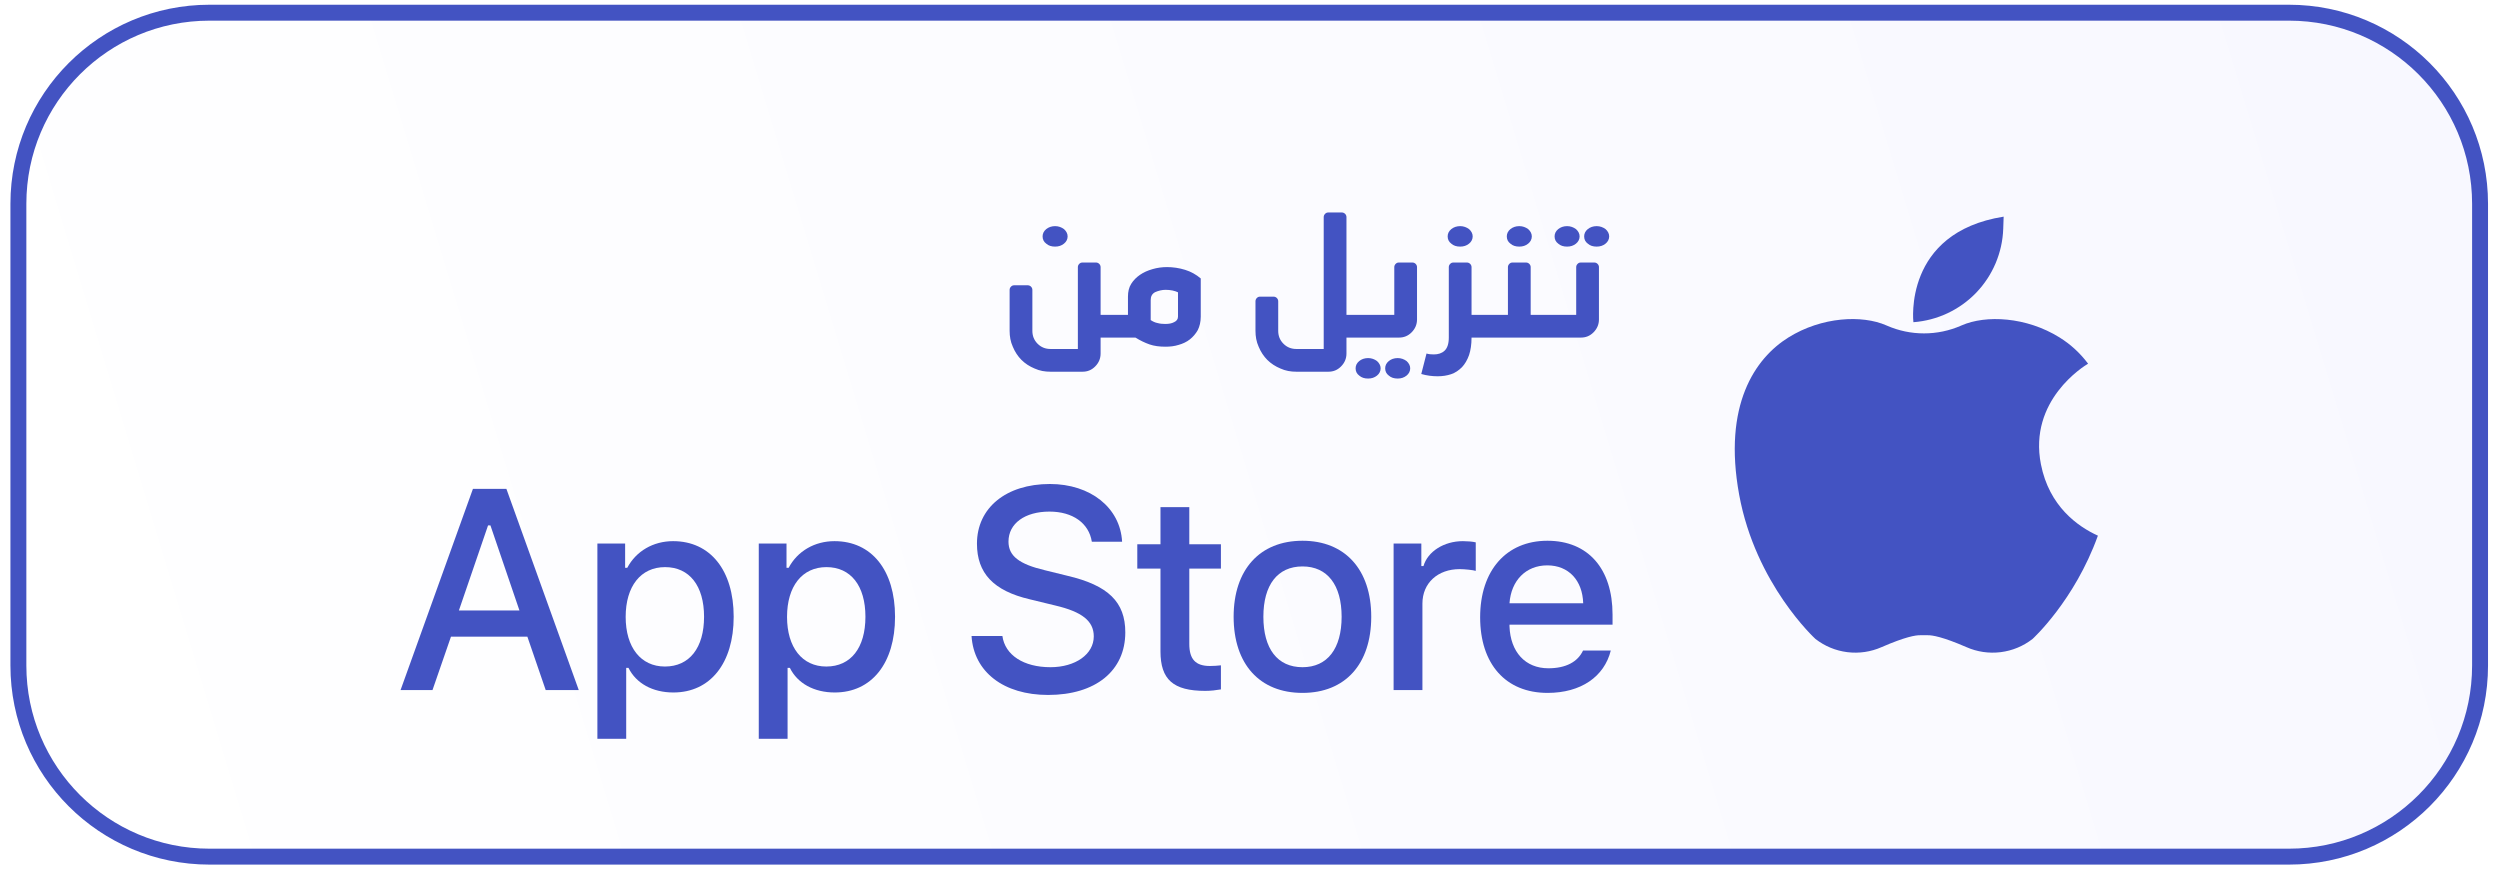
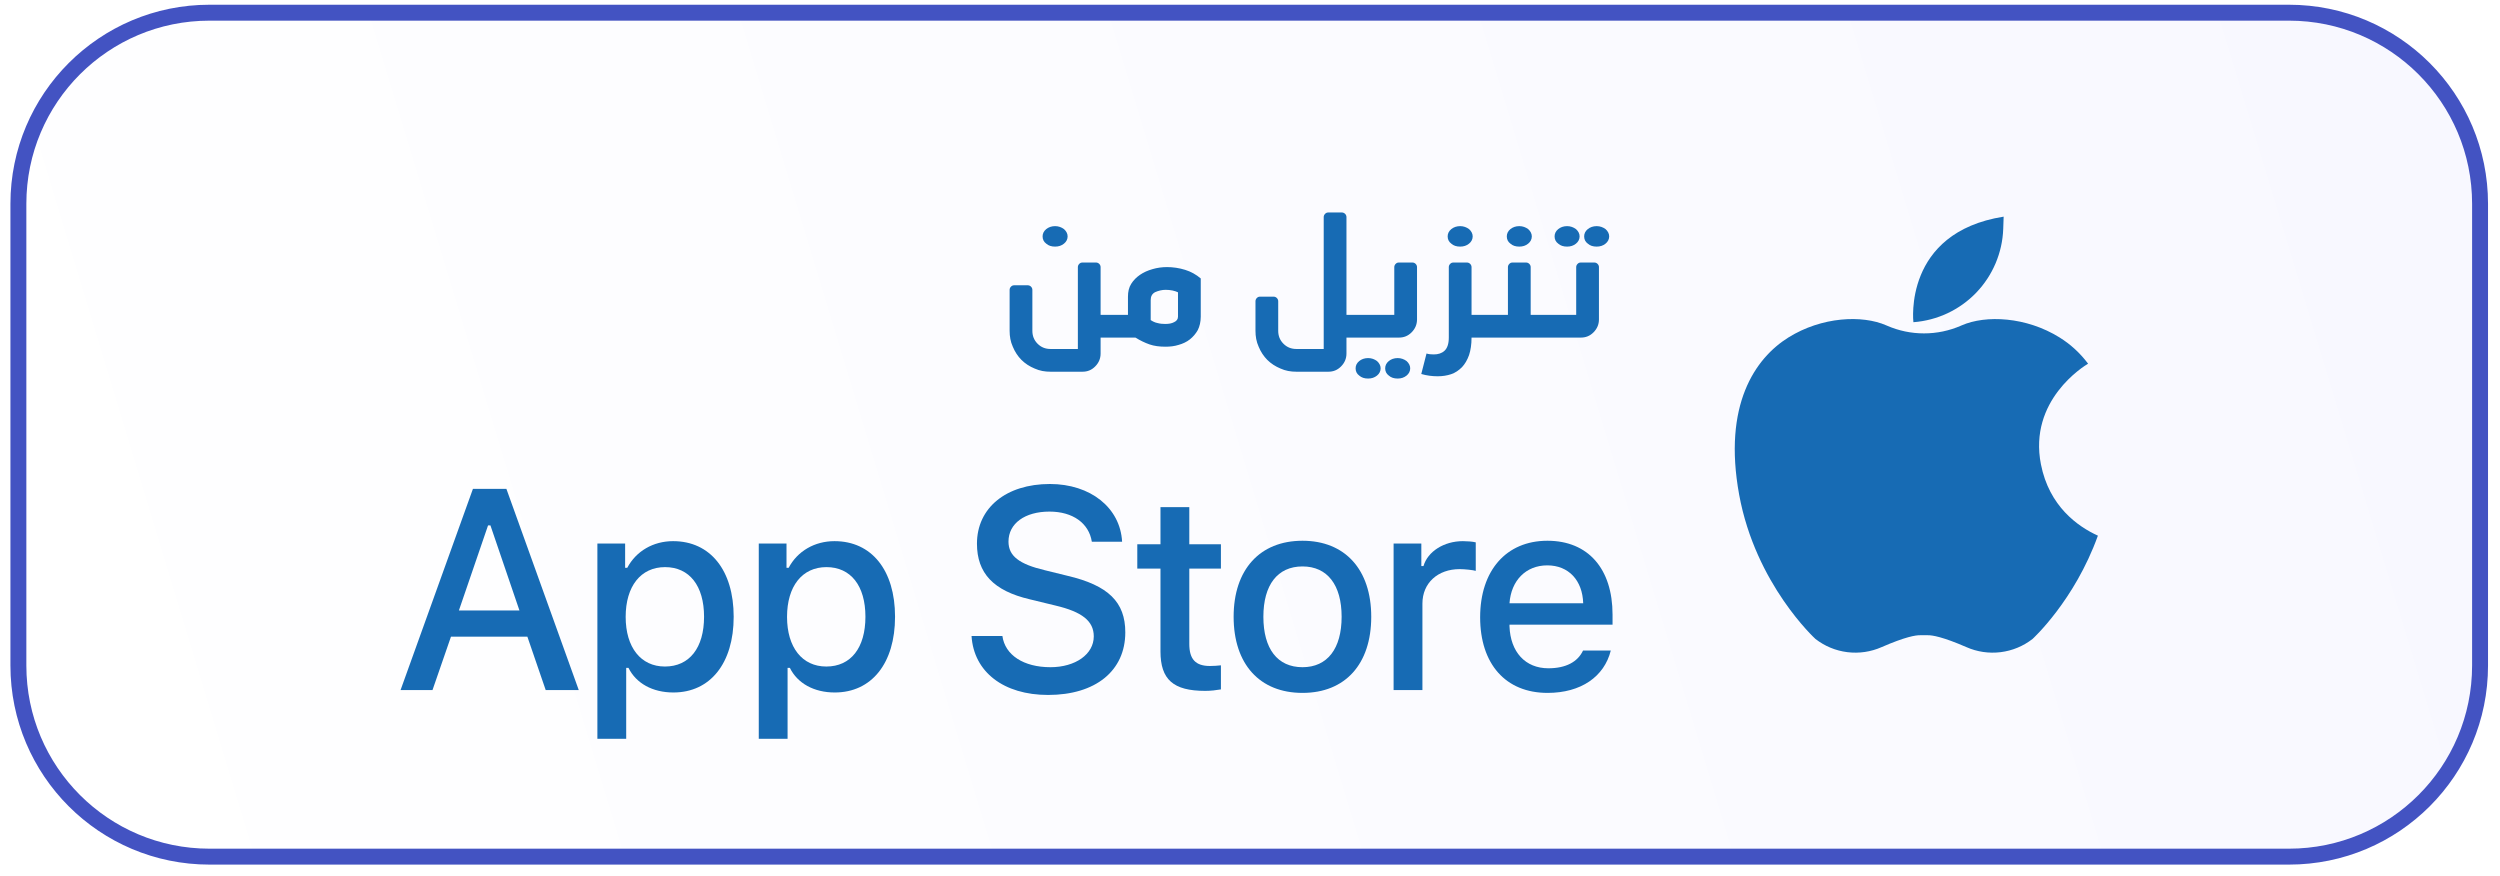
<svg xmlns="http://www.w3.org/2000/svg" viewBox="0 0 157 55" fill="none">
  <defs>
    <linearGradient id="paint0_linear_1370_49215" x1="152.263" y1="5.335" x2="3.365" y2="50.467" gradientUnits="userSpaceOnUse" spreadMethod="pad">
      <stop stop-color="#F8F8FF" />
      <stop offset="1" stop-color="white" />
    </linearGradient>
  </defs>
  <rect x="1.155" y="0.797" width="154.593" height="53" rx="12" fill="url(#paint0_linear_1370_49215)" />
-   <path d="M69.118 19.773H69.975V21.201H69.118V22.201C69.118 22.515 69.004 22.787 68.775 23.015C68.547 23.244 68.29 23.344 67.975 23.344H65.975C65.618 23.344 65.29 23.287 64.975 23.144C64.661 23.015 64.375 22.83 64.147 22.601C63.918 22.373 63.733 22.087 63.604 21.773C63.461 21.458 63.404 21.13 63.404 20.773V18.201C63.404 18.13 63.433 18.058 63.49 18.001C63.547 17.944 63.604 17.916 63.69 17.916H64.547C64.618 17.916 64.69 17.944 64.747 18.001C64.804 18.058 64.833 18.13 64.833 18.201V20.773C64.833 21.087 64.933 21.358 65.161 21.587C65.39 21.816 65.661 21.916 65.975 21.916H67.69V16.773C67.69 16.701 67.718 16.63 67.775 16.573C67.833 16.515 67.89 16.487 67.975 16.487H68.833C68.904 16.487 68.975 16.515 69.033 16.573C69.09 16.63 69.118 16.701 69.118 16.773V19.773ZM65.475 14.844C65.475 14.673 65.547 14.515 65.704 14.387C65.847 14.273 66.033 14.201 66.261 14.201C66.475 14.201 66.661 14.273 66.818 14.387C66.961 14.515 67.047 14.673 67.047 14.844C67.047 15.03 66.961 15.187 66.818 15.301C66.661 15.43 66.475 15.487 66.261 15.487C66.033 15.487 65.847 15.43 65.704 15.301C65.547 15.187 65.475 15.03 65.475 14.844ZM69.978 21.201C69.85 21.201 69.75 21.173 69.664 21.087C69.579 21.001 69.55 20.901 69.55 20.773V20.201C69.55 20.087 69.579 19.987 69.664 19.901C69.75 19.816 69.85 19.773 69.978 19.773H70.836V18.63C70.836 18.33 70.893 18.058 71.036 17.83C71.178 17.601 71.364 17.416 71.593 17.258C71.821 17.101 72.079 16.987 72.379 16.901C72.664 16.816 72.978 16.773 73.293 16.773C73.664 16.773 74.05 16.83 74.421 16.944C74.793 17.058 75.121 17.244 75.407 17.487V19.887C75.407 20.215 75.336 20.501 75.221 20.73C75.093 20.958 74.921 21.158 74.721 21.316C74.521 21.473 74.278 21.587 74.021 21.658C73.75 21.744 73.478 21.773 73.193 21.773C72.821 21.773 72.478 21.73 72.193 21.63C71.907 21.53 71.607 21.387 71.307 21.201H69.978ZM72.264 20.101C72.393 20.187 72.536 20.258 72.693 20.287C72.85 20.33 73.007 20.344 73.178 20.344C73.393 20.344 73.579 20.316 73.736 20.23C73.893 20.158 73.978 20.044 73.978 19.887V18.358C73.893 18.316 73.778 18.273 73.636 18.244C73.493 18.215 73.35 18.201 73.207 18.201C72.964 18.201 72.75 18.258 72.55 18.344C72.35 18.444 72.264 18.616 72.264 18.844V20.101ZM84.558 19.773H85.415V21.201H84.558V22.201C84.558 22.515 84.444 22.787 84.215 23.015C83.986 23.244 83.729 23.344 83.415 23.344H81.415C81.058 23.344 80.729 23.287 80.415 23.144C80.101 23.015 79.815 22.83 79.586 22.601C79.358 22.373 79.172 22.087 79.043 21.773C78.901 21.458 78.844 21.13 78.844 20.773V18.916C78.844 18.844 78.872 18.773 78.929 18.715C78.986 18.658 79.043 18.63 79.129 18.63H79.986C80.058 18.63 80.129 18.658 80.186 18.715C80.243 18.773 80.272 18.844 80.272 18.916V20.773C80.272 21.087 80.372 21.358 80.601 21.587C80.829 21.816 81.101 21.916 81.415 21.916H83.129V13.63C83.129 13.558 83.158 13.487 83.215 13.43C83.272 13.373 83.329 13.344 83.415 13.344H84.272C84.344 13.344 84.415 13.373 84.472 13.43C84.529 13.487 84.558 13.558 84.558 13.63V19.773ZM84.989 20.201C84.989 20.087 85.018 19.987 85.104 19.901C85.189 19.816 85.289 19.773 85.418 19.773H87.561V16.773C87.561 16.701 87.589 16.63 87.647 16.573C87.704 16.515 87.761 16.487 87.847 16.487H88.704C88.775 16.487 88.847 16.515 88.904 16.573C88.961 16.63 88.989 16.701 88.989 16.773V20.058C88.989 20.373 88.875 20.644 88.647 20.873C88.418 21.101 88.161 21.201 87.847 21.201H85.418C85.289 21.201 85.189 21.173 85.104 21.087C85.018 21.001 84.989 20.901 84.989 20.773V20.201ZM85.132 23.13C85.132 22.958 85.204 22.801 85.361 22.673C85.504 22.558 85.689 22.487 85.918 22.487C86.132 22.487 86.318 22.558 86.475 22.673C86.618 22.801 86.704 22.958 86.704 23.13C86.704 23.316 86.618 23.473 86.475 23.587C86.318 23.715 86.132 23.773 85.918 23.773C85.689 23.773 85.504 23.715 85.361 23.587C85.204 23.473 85.132 23.316 85.132 23.13ZM86.989 23.13C86.989 22.958 87.061 22.801 87.218 22.673C87.361 22.558 87.546 22.487 87.775 22.487C87.989 22.487 88.175 22.558 88.332 22.673C88.475 22.801 88.561 22.958 88.561 23.13C88.561 23.316 88.475 23.473 88.332 23.587C88.175 23.715 87.989 23.773 87.775 23.773C87.546 23.773 87.361 23.715 87.218 23.587C87.061 23.473 86.989 23.316 86.989 23.13ZM92.127 16.487C92.199 16.487 92.27 16.515 92.328 16.573C92.385 16.63 92.413 16.701 92.413 16.773V19.773H93.27V21.201H92.413C92.413 21.63 92.356 22.001 92.256 22.301C92.142 22.616 91.999 22.858 91.813 23.058C91.613 23.258 91.385 23.416 91.127 23.501C90.87 23.587 90.585 23.63 90.285 23.63C89.942 23.63 89.599 23.587 89.256 23.487L89.585 22.201C89.728 22.244 89.87 22.258 90.042 22.258C90.313 22.258 90.542 22.187 90.713 22.03C90.885 21.873 90.985 21.601 90.985 21.201V16.773C90.985 16.701 91.013 16.63 91.07 16.573C91.127 16.515 91.185 16.487 91.27 16.487H92.127ZM90.913 14.844C90.913 14.673 90.985 14.515 91.142 14.387C91.285 14.273 91.47 14.201 91.699 14.201C91.913 14.201 92.099 14.273 92.256 14.387C92.399 14.515 92.485 14.673 92.485 14.844C92.485 15.03 92.399 15.187 92.256 15.301C92.099 15.43 91.913 15.487 91.699 15.487C91.47 15.487 91.285 15.43 91.142 15.301C90.985 15.187 90.913 15.03 90.913 14.844ZM92.841 20.201C92.841 20.087 92.87 19.987 92.955 19.901C93.041 19.816 93.141 19.773 93.269 19.773H94.698V16.773C94.698 16.701 94.727 16.63 94.784 16.573C94.841 16.515 94.898 16.487 94.984 16.487H95.841C95.912 16.487 95.984 16.515 96.041 16.573C96.098 16.63 96.127 16.701 96.127 16.773V19.773H97.555V21.201H93.269C93.141 21.201 93.041 21.173 92.955 21.087C92.87 21.001 92.841 20.901 92.841 20.773V20.201ZM94.627 14.844C94.627 14.673 94.698 14.515 94.855 14.387C94.998 14.273 95.184 14.201 95.412 14.201C95.627 14.201 95.812 14.273 95.969 14.387C96.112 14.515 96.198 14.673 96.198 14.844C96.198 15.03 96.112 15.187 95.969 15.301C95.812 15.43 95.627 15.487 95.412 15.487C95.184 15.487 94.998 15.43 94.855 15.301C94.698 15.187 94.627 15.03 94.627 14.844ZM97.128 20.201C97.128 20.087 97.157 19.987 97.242 19.901C97.328 19.816 97.428 19.773 97.557 19.773H98.985V16.773C98.985 16.701 99.014 16.63 99.071 16.573C99.128 16.515 99.185 16.487 99.271 16.487H100.128C100.199 16.487 100.271 16.515 100.328 16.573C100.385 16.63 100.414 16.701 100.414 16.773V20.058C100.414 20.373 100.299 20.644 100.071 20.873C99.842 21.101 99.585 21.201 99.271 21.201H97.557C97.428 21.201 97.328 21.173 97.242 21.087C97.157 21.001 97.128 20.901 97.128 20.773V20.201ZM97.628 14.844C97.628 14.673 97.7 14.515 97.857 14.387C97.999 14.273 98.185 14.201 98.414 14.201C98.628 14.201 98.814 14.273 98.971 14.387C99.114 14.515 99.2 14.673 99.2 14.844C99.2 15.03 99.114 15.187 98.971 15.301C98.814 15.43 98.628 15.487 98.414 15.487C98.185 15.487 97.999 15.43 97.857 15.301C97.7 15.187 97.628 15.03 97.628 14.844ZM99.485 14.844C99.485 14.673 99.557 14.515 99.714 14.387C99.857 14.273 100.042 14.201 100.271 14.201C100.485 14.201 100.671 14.273 100.828 14.387C100.971 14.515 101.057 14.673 101.057 14.844C101.057 15.03 100.971 15.187 100.828 15.301C100.671 15.43 100.485 15.487 100.271 15.487C100.042 15.487 99.857 15.43 99.714 15.301C99.557 15.187 99.485 15.03 99.485 14.844Z" style="fill: rgb(67, 83, 194);" />
-   <path d="M72.878 31.847V34.178H71.422V35.708H72.878V40.903C72.878 42.677 73.678 43.387 75.689 43.387C76.043 43.387 76.379 43.345 76.674 43.294V41.782C76.421 41.807 76.261 41.824 75.984 41.824C75.083 41.824 74.688 41.402 74.688 40.439V35.708H76.674V34.178H74.688V31.847H72.878Z" style="fill: rgb(67, 83, 194);" />
-   <path d="M81.797 43.514C84.473 43.514 86.114 41.714 86.114 38.732C86.114 35.767 84.465 33.959 81.797 33.959C79.121 33.959 77.472 35.767 77.472 38.732C77.472 41.714 79.113 43.514 81.797 43.514ZM81.797 41.9C80.224 41.9 79.34 40.743 79.34 38.732C79.34 36.738 80.224 35.572 81.797 35.572C83.362 35.572 84.254 36.738 84.254 38.732C84.254 40.734 83.362 41.9 81.797 41.9Z" style="fill: rgb(67, 83, 194);" />
-   <path d="M87.518 43.336H89.328V37.904C89.328 36.612 90.295 35.741 91.667 35.741C91.987 35.741 92.525 35.8 92.677 35.851V34.06C92.483 34.01 92.138 33.984 91.869 33.984C90.674 33.984 89.656 34.643 89.395 35.547H89.26V34.136H87.518V43.336Z" style="fill: rgb(67, 83, 194);" />
-   <path d="M97.169 35.505C98.507 35.505 99.382 36.443 99.425 37.887H94.796C94.897 36.451 95.831 35.505 97.169 35.505ZM99.416 40.852C99.08 41.571 98.331 41.968 97.237 41.968C95.789 41.968 94.855 40.946 94.796 39.332V39.23H101.268V38.597C101.268 35.708 99.728 33.959 97.178 33.959C94.594 33.959 92.953 35.826 92.953 38.766C92.953 41.706 94.561 43.514 97.186 43.514C99.281 43.514 100.746 42.5 101.158 40.852H99.416Z" style="fill: rgb(67, 83, 194);" />
-   <path d="M61.013 39.939C61.153 42.198 63.028 43.643 65.819 43.643C68.802 43.643 70.669 42.128 70.669 39.711C70.669 37.811 69.605 36.76 67.023 36.156L65.636 35.815C63.996 35.429 63.333 34.913 63.333 34.011C63.333 32.873 64.363 32.128 65.906 32.128C67.372 32.128 68.383 32.855 68.567 34.02H70.468C70.355 31.892 68.488 30.395 65.933 30.395C63.185 30.395 61.353 31.892 61.353 34.142C61.353 35.998 62.391 37.102 64.668 37.636L66.29 38.03C67.956 38.424 68.689 39.002 68.689 39.965C68.689 41.086 67.537 41.9 65.968 41.9C64.284 41.9 63.115 41.139 62.95 39.939H61.013Z" style="fill: rgb(67, 83, 194);" />
-   <path d="M42.271 33.984C41.025 33.984 39.948 34.609 39.393 35.657H39.258V34.136H37.516V46.395H39.325V41.942H39.468C39.948 42.914 40.983 43.488 42.288 43.488C44.602 43.488 46.075 41.655 46.075 38.732C46.075 35.809 44.602 33.984 42.271 33.984ZM41.758 41.858C40.243 41.858 39.292 40.658 39.292 38.74C39.292 36.814 40.243 35.615 41.766 35.615C43.297 35.615 44.215 36.789 44.215 38.732C44.215 40.684 43.297 41.858 41.758 41.858Z" style="fill: rgb(67, 83, 194);" />
-   <path d="M52.406 33.984C51.16 33.984 50.083 34.609 49.528 35.657H49.393V34.136H47.651V46.395H49.46V41.942H49.603C50.083 42.914 51.118 43.488 52.422 43.488C54.737 43.488 56.209 41.655 56.209 38.732C56.209 35.809 54.737 33.984 52.406 33.984ZM51.892 41.858C50.377 41.858 49.426 40.658 49.426 38.74C49.426 36.814 50.377 35.615 51.901 35.615C53.432 35.615 54.349 36.789 54.349 38.732C54.349 40.684 53.432 41.858 51.892 41.858Z" style="fill: rgb(67, 83, 194);" />
-   <path d="M34.27 43.336H36.346L31.802 30.701H29.7L25.155 43.336H27.161L28.321 39.983H33.119L34.27 43.336ZM30.65 32.995H30.799L32.621 38.337H28.819L30.65 32.995Z" style="fill: rgb(67, 83, 194);" />
-   <path d="M128.17 29.158C127.379 25.138 130.876 22.99 131.132 22.84C130.643 22.185 130.037 21.626 129.343 21.194C127.253 19.89 124.706 19.769 123.191 20.434L123.146 20.454C122.414 20.773 121.625 20.937 120.827 20.937C120.029 20.937 119.24 20.773 118.509 20.454L118.463 20.434C116.944 19.767 114.402 19.889 112.311 21.194C110.221 22.498 108.189 25.434 109.219 31.066C110.249 36.698 114.008 40.124 114.008 40.124C114.589 40.578 115.282 40.865 116.013 40.956C116.744 41.047 117.487 40.938 118.161 40.641C119.638 39.997 120.311 39.881 120.607 39.892C120.759 39.892 120.9 39.892 121.048 39.892C121.344 39.884 122.017 39.997 123.494 40.641C124.168 40.938 124.91 41.047 125.641 40.956C126.373 40.865 127.065 40.578 127.646 40.124C127.646 40.124 130.279 37.726 131.748 33.639C130.484 33.066 128.687 31.795 128.17 29.158Z" style="fill: rgb(67, 83, 194);" />
-   <path d="M120.161 20.228C120.161 20.228 119.499 14.608 125.829 13.605L125.803 14.365C125.752 15.866 125.148 17.296 124.107 18.38C123.065 19.463 121.66 20.123 120.161 20.234V20.228Z" style="fill: rgb(67, 83, 194);" />
+   <path d="M69.118 19.773H69.975V21.201H69.118V22.201C69.118 22.515 69.004 22.787 68.775 23.015C68.547 23.244 68.29 23.344 67.975 23.344H65.975C65.618 23.344 65.29 23.287 64.975 23.144C64.661 23.015 64.375 22.83 64.147 22.601C63.918 22.373 63.733 22.087 63.604 21.773C63.461 21.458 63.404 21.13 63.404 20.773V18.201C63.404 18.13 63.433 18.058 63.49 18.001C63.547 17.944 63.604 17.916 63.69 17.916H64.547C64.618 17.916 64.69 17.944 64.747 18.001C64.804 18.058 64.833 18.13 64.833 18.201V20.773C64.833 21.087 64.933 21.358 65.161 21.587C65.39 21.816 65.661 21.916 65.975 21.916H67.69V16.773C67.69 16.701 67.718 16.63 67.775 16.573C67.833 16.515 67.89 16.487 67.975 16.487H68.833C68.904 16.487 68.975 16.515 69.033 16.573C69.09 16.63 69.118 16.701 69.118 16.773V19.773ZM65.475 14.844C65.475 14.673 65.547 14.515 65.704 14.387C65.847 14.273 66.033 14.201 66.261 14.201C66.475 14.201 66.661 14.273 66.818 14.387C66.961 14.515 67.047 14.673 67.047 14.844C67.047 15.03 66.961 15.187 66.818 15.301C66.661 15.43 66.475 15.487 66.261 15.487C66.033 15.487 65.847 15.43 65.704 15.301C65.547 15.187 65.475 15.03 65.475 14.844ZM69.978 21.201C69.85 21.201 69.75 21.173 69.664 21.087C69.579 21.001 69.55 20.901 69.55 20.773V20.201C69.55 20.087 69.579 19.987 69.664 19.901C69.75 19.816 69.85 19.773 69.978 19.773H70.836V18.63C70.836 18.33 70.893 18.058 71.036 17.83C71.178 17.601 71.364 17.416 71.593 17.258C71.821 17.101 72.079 16.987 72.379 16.901C72.664 16.816 72.978 16.773 73.293 16.773C73.664 16.773 74.05 16.83 74.421 16.944C74.793 17.058 75.121 17.244 75.407 17.487V19.887C75.407 20.215 75.336 20.501 75.221 20.73C75.093 20.958 74.921 21.158 74.721 21.316C74.521 21.473 74.278 21.587 74.021 21.658C73.75 21.744 73.478 21.773 73.193 21.773C72.821 21.773 72.478 21.73 72.193 21.63C71.907 21.53 71.607 21.387 71.307 21.201H69.978ZM72.264 20.101C72.393 20.187 72.536 20.258 72.693 20.287C72.85 20.33 73.007 20.344 73.178 20.344C73.393 20.344 73.579 20.316 73.736 20.23C73.893 20.158 73.978 20.044 73.978 19.887V18.358C73.893 18.316 73.778 18.273 73.636 18.244C73.493 18.215 73.35 18.201 73.207 18.201C72.964 18.201 72.75 18.258 72.55 18.344C72.35 18.444 72.264 18.616 72.264 18.844V20.101ZM84.558 19.773H85.415V21.201H84.558V22.201C84.558 22.515 84.444 22.787 84.215 23.015C83.986 23.244 83.729 23.344 83.415 23.344H81.415C81.058 23.344 80.729 23.287 80.415 23.144C80.101 23.015 79.815 22.83 79.586 22.601C79.358 22.373 79.172 22.087 79.043 21.773C78.901 21.458 78.844 21.13 78.844 20.773V18.916C78.844 18.844 78.872 18.773 78.929 18.715C78.986 18.658 79.043 18.63 79.129 18.63H79.986C80.058 18.63 80.129 18.658 80.186 18.715C80.243 18.773 80.272 18.844 80.272 18.916V20.773C80.272 21.087 80.372 21.358 80.601 21.587C80.829 21.816 81.101 21.916 81.415 21.916H83.129V13.63C83.129 13.558 83.158 13.487 83.215 13.43C83.272 13.373 83.329 13.344 83.415 13.344H84.272C84.344 13.344 84.415 13.373 84.472 13.43C84.529 13.487 84.558 13.558 84.558 13.63V19.773ZM84.989 20.201C84.989 20.087 85.018 19.987 85.104 19.901C85.189 19.816 85.289 19.773 85.418 19.773H87.561V16.773C87.561 16.701 87.589 16.63 87.647 16.573C87.704 16.515 87.761 16.487 87.847 16.487H88.704C88.775 16.487 88.847 16.515 88.904 16.573C88.961 16.63 88.989 16.701 88.989 16.773V20.058C88.989 20.373 88.875 20.644 88.647 20.873C88.418 21.101 88.161 21.201 87.847 21.201H85.418C85.289 21.201 85.189 21.173 85.104 21.087C85.018 21.001 84.989 20.901 84.989 20.773V20.201ZM85.132 23.13C85.132 22.958 85.204 22.801 85.361 22.673C85.504 22.558 85.689 22.487 85.918 22.487C86.132 22.487 86.318 22.558 86.475 22.673C86.618 22.801 86.704 22.958 86.704 23.13C86.704 23.316 86.618 23.473 86.475 23.587C86.318 23.715 86.132 23.773 85.918 23.773C85.689 23.773 85.504 23.715 85.361 23.587C85.204 23.473 85.132 23.316 85.132 23.13ZM86.989 23.13C86.989 22.958 87.061 22.801 87.218 22.673C87.361 22.558 87.546 22.487 87.775 22.487C87.989 22.487 88.175 22.558 88.332 22.673C88.475 22.801 88.561 22.958 88.561 23.13C88.561 23.316 88.475 23.473 88.332 23.587C88.175 23.715 87.989 23.773 87.775 23.773C87.546 23.773 87.361 23.715 87.218 23.587C87.061 23.473 86.989 23.316 86.989 23.13ZM92.127 16.487C92.199 16.487 92.27 16.515 92.328 16.573C92.385 16.63 92.413 16.701 92.413 16.773V19.773H93.27V21.201H92.413C92.413 21.63 92.356 22.001 92.256 22.301C92.142 22.616 91.999 22.858 91.813 23.058C91.613 23.258 91.385 23.416 91.127 23.501C90.87 23.587 90.585 23.63 90.285 23.63C89.942 23.63 89.599 23.587 89.256 23.487L89.585 22.201C89.728 22.244 89.87 22.258 90.042 22.258C90.313 22.258 90.542 22.187 90.713 22.03C90.885 21.873 90.985 21.601 90.985 21.201V16.773C90.985 16.701 91.013 16.63 91.07 16.573C91.127 16.515 91.185 16.487 91.27 16.487H92.127ZM90.913 14.844C90.913 14.673 90.985 14.515 91.142 14.387C91.285 14.273 91.47 14.201 91.699 14.201C91.913 14.201 92.099 14.273 92.256 14.387C92.399 14.515 92.485 14.673 92.485 14.844C92.485 15.03 92.399 15.187 92.256 15.301C92.099 15.43 91.913 15.487 91.699 15.487C91.47 15.487 91.285 15.43 91.142 15.301C90.985 15.187 90.913 15.03 90.913 14.844ZM92.841 20.201C92.841 20.087 92.87 19.987 92.955 19.901C93.041 19.816 93.141 19.773 93.269 19.773H94.698V16.773C94.698 16.701 94.727 16.63 94.784 16.573C94.841 16.515 94.898 16.487 94.984 16.487H95.841C95.912 16.487 95.984 16.515 96.041 16.573C96.098 16.63 96.127 16.701 96.127 16.773V19.773H97.555V21.201H93.269C93.141 21.201 93.041 21.173 92.955 21.087C92.87 21.001 92.841 20.901 92.841 20.773V20.201ZM94.627 14.844C94.627 14.673 94.698 14.515 94.855 14.387C94.998 14.273 95.184 14.201 95.412 14.201C95.627 14.201 95.812 14.273 95.969 14.387C96.112 14.515 96.198 14.673 96.198 14.844C96.198 15.03 96.112 15.187 95.969 15.301C95.812 15.43 95.627 15.487 95.412 15.487C95.184 15.487 94.998 15.43 94.855 15.301C94.698 15.187 94.627 15.03 94.627 14.844ZM97.128 20.201C97.128 20.087 97.157 19.987 97.242 19.901C97.328 19.816 97.428 19.773 97.557 19.773H98.985V16.773C98.985 16.701 99.014 16.63 99.071 16.573C99.128 16.515 99.185 16.487 99.271 16.487H100.128C100.199 16.487 100.271 16.515 100.328 16.573C100.385 16.63 100.414 16.701 100.414 16.773V20.058C100.414 20.373 100.299 20.644 100.071 20.873C99.842 21.101 99.585 21.201 99.271 21.201H97.557C97.428 21.201 97.328 21.173 97.242 21.087C97.157 21.001 97.128 20.901 97.128 20.773V20.201ZM97.628 14.844C97.628 14.673 97.7 14.515 97.857 14.387C97.999 14.273 98.185 14.201 98.414 14.201C98.628 14.201 98.814 14.273 98.971 14.387C99.114 14.515 99.2 14.673 99.2 14.844C99.2 15.03 99.114 15.187 98.971 15.301C98.814 15.43 98.628 15.487 98.414 15.487C98.185 15.487 97.999 15.43 97.857 15.301C97.7 15.187 97.628 15.03 97.628 14.844ZM99.485 14.844C99.485 14.673 99.557 14.515 99.714 14.387C99.857 14.273 100.042 14.201 100.271 14.201C100.485 14.201 100.671 14.273 100.828 14.387C100.971 14.515 101.057 14.673 101.057 14.844C101.057 15.03 100.971 15.187 100.828 15.301C100.671 15.43 100.485 15.487 100.271 15.487C100.042 15.487 99.857 15.43 99.714 15.301C99.557 15.187 99.485 15.03 99.485 14.844Z" style="fill: #176bb4;" />
+   <path d="M72.878 31.847V34.178H71.422V35.708H72.878V40.903C72.878 42.677 73.678 43.387 75.689 43.387C76.043 43.387 76.379 43.345 76.674 43.294V41.782C76.421 41.807 76.261 41.824 75.984 41.824C75.083 41.824 74.688 41.402 74.688 40.439V35.708H76.674V34.178H74.688V31.847H72.878Z" style="fill: #176bb4;" />
+   <path d="M81.797 43.514C84.473 43.514 86.114 41.714 86.114 38.732C86.114 35.767 84.465 33.959 81.797 33.959C79.121 33.959 77.472 35.767 77.472 38.732C77.472 41.714 79.113 43.514 81.797 43.514ZM81.797 41.9C80.224 41.9 79.34 40.743 79.34 38.732C79.34 36.738 80.224 35.572 81.797 35.572C83.362 35.572 84.254 36.738 84.254 38.732C84.254 40.734 83.362 41.9 81.797 41.9Z" style="fill: #176bb4;" />
+   <path d="M87.518 43.336H89.328V37.904C89.328 36.612 90.295 35.741 91.667 35.741C91.987 35.741 92.525 35.8 92.677 35.851V34.06C92.483 34.01 92.138 33.984 91.869 33.984C90.674 33.984 89.656 34.643 89.395 35.547H89.26V34.136H87.518V43.336Z" style="fill: #176bb4;" />
+   <path d="M97.169 35.505C98.507 35.505 99.382 36.443 99.425 37.887H94.796C94.897 36.451 95.831 35.505 97.169 35.505ZM99.416 40.852C99.08 41.571 98.331 41.968 97.237 41.968C95.789 41.968 94.855 40.946 94.796 39.332V39.23H101.268V38.597C101.268 35.708 99.728 33.959 97.178 33.959C94.594 33.959 92.953 35.826 92.953 38.766C92.953 41.706 94.561 43.514 97.186 43.514C99.281 43.514 100.746 42.5 101.158 40.852H99.416Z" style="fill: #176bb4;" />
+   <path d="M61.013 39.939C61.153 42.198 63.028 43.643 65.819 43.643C68.802 43.643 70.669 42.128 70.669 39.711C70.669 37.811 69.605 36.76 67.023 36.156L65.636 35.815C63.996 35.429 63.333 34.913 63.333 34.011C63.333 32.873 64.363 32.128 65.906 32.128C67.372 32.128 68.383 32.855 68.567 34.02H70.468C70.355 31.892 68.488 30.395 65.933 30.395C63.185 30.395 61.353 31.892 61.353 34.142C61.353 35.998 62.391 37.102 64.668 37.636L66.29 38.03C67.956 38.424 68.689 39.002 68.689 39.965C68.689 41.086 67.537 41.9 65.968 41.9C64.284 41.9 63.115 41.139 62.95 39.939H61.013Z" style="fill: #176bb4;" />
+   <path d="M42.271 33.984C41.025 33.984 39.948 34.609 39.393 35.657H39.258V34.136H37.516V46.395H39.325V41.942H39.468C39.948 42.914 40.983 43.488 42.288 43.488C44.602 43.488 46.075 41.655 46.075 38.732C46.075 35.809 44.602 33.984 42.271 33.984ZM41.758 41.858C40.243 41.858 39.292 40.658 39.292 38.74C39.292 36.814 40.243 35.615 41.766 35.615C43.297 35.615 44.215 36.789 44.215 38.732C44.215 40.684 43.297 41.858 41.758 41.858Z" style="fill: #176bb4;" />
+   <path d="M52.406 33.984C51.16 33.984 50.083 34.609 49.528 35.657H49.393V34.136H47.651V46.395H49.46V41.942H49.603C50.083 42.914 51.118 43.488 52.422 43.488C54.737 43.488 56.209 41.655 56.209 38.732C56.209 35.809 54.737 33.984 52.406 33.984ZM51.892 41.858C50.377 41.858 49.426 40.658 49.426 38.74C49.426 36.814 50.377 35.615 51.901 35.615C53.432 35.615 54.349 36.789 54.349 38.732C54.349 40.684 53.432 41.858 51.892 41.858Z" style="fill: #176bb4;" />
+   <path d="M34.27 43.336H36.346L31.802 30.701H29.7L25.155 43.336H27.161L28.321 39.983H33.119L34.27 43.336ZM30.65 32.995H30.799L32.621 38.337H28.819L30.65 32.995Z" style="fill: #176bb4;" />
+   <path d="M128.17 29.158C127.379 25.138 130.876 22.99 131.132 22.84C130.643 22.185 130.037 21.626 129.343 21.194C127.253 19.89 124.706 19.769 123.191 20.434L123.146 20.454C122.414 20.773 121.625 20.937 120.827 20.937C120.029 20.937 119.24 20.773 118.509 20.454L118.463 20.434C116.944 19.767 114.402 19.889 112.311 21.194C110.221 22.498 108.189 25.434 109.219 31.066C110.249 36.698 114.008 40.124 114.008 40.124C114.589 40.578 115.282 40.865 116.013 40.956C116.744 41.047 117.487 40.938 118.161 40.641C119.638 39.997 120.311 39.881 120.607 39.892C120.759 39.892 120.9 39.892 121.048 39.892C121.344 39.884 122.017 39.997 123.494 40.641C124.168 40.938 124.91 41.047 125.641 40.956C126.373 40.865 127.065 40.578 127.646 40.124C127.646 40.124 130.279 37.726 131.748 33.639C130.484 33.066 128.687 31.795 128.17 29.158Z" style="fill: #176bb4;" />
+   <path d="M120.161 20.228C120.161 20.228 119.499 14.608 125.829 13.605L125.803 14.365C125.752 15.866 125.148 17.296 124.107 18.38C123.065 19.463 121.66 20.123 120.161 20.234V20.228Z" style="fill: #176bb4;" />
  <rect x="1.155" y="0.797" width="154.593" height="53" rx="12" stroke="#4353c2" />
</svg>
